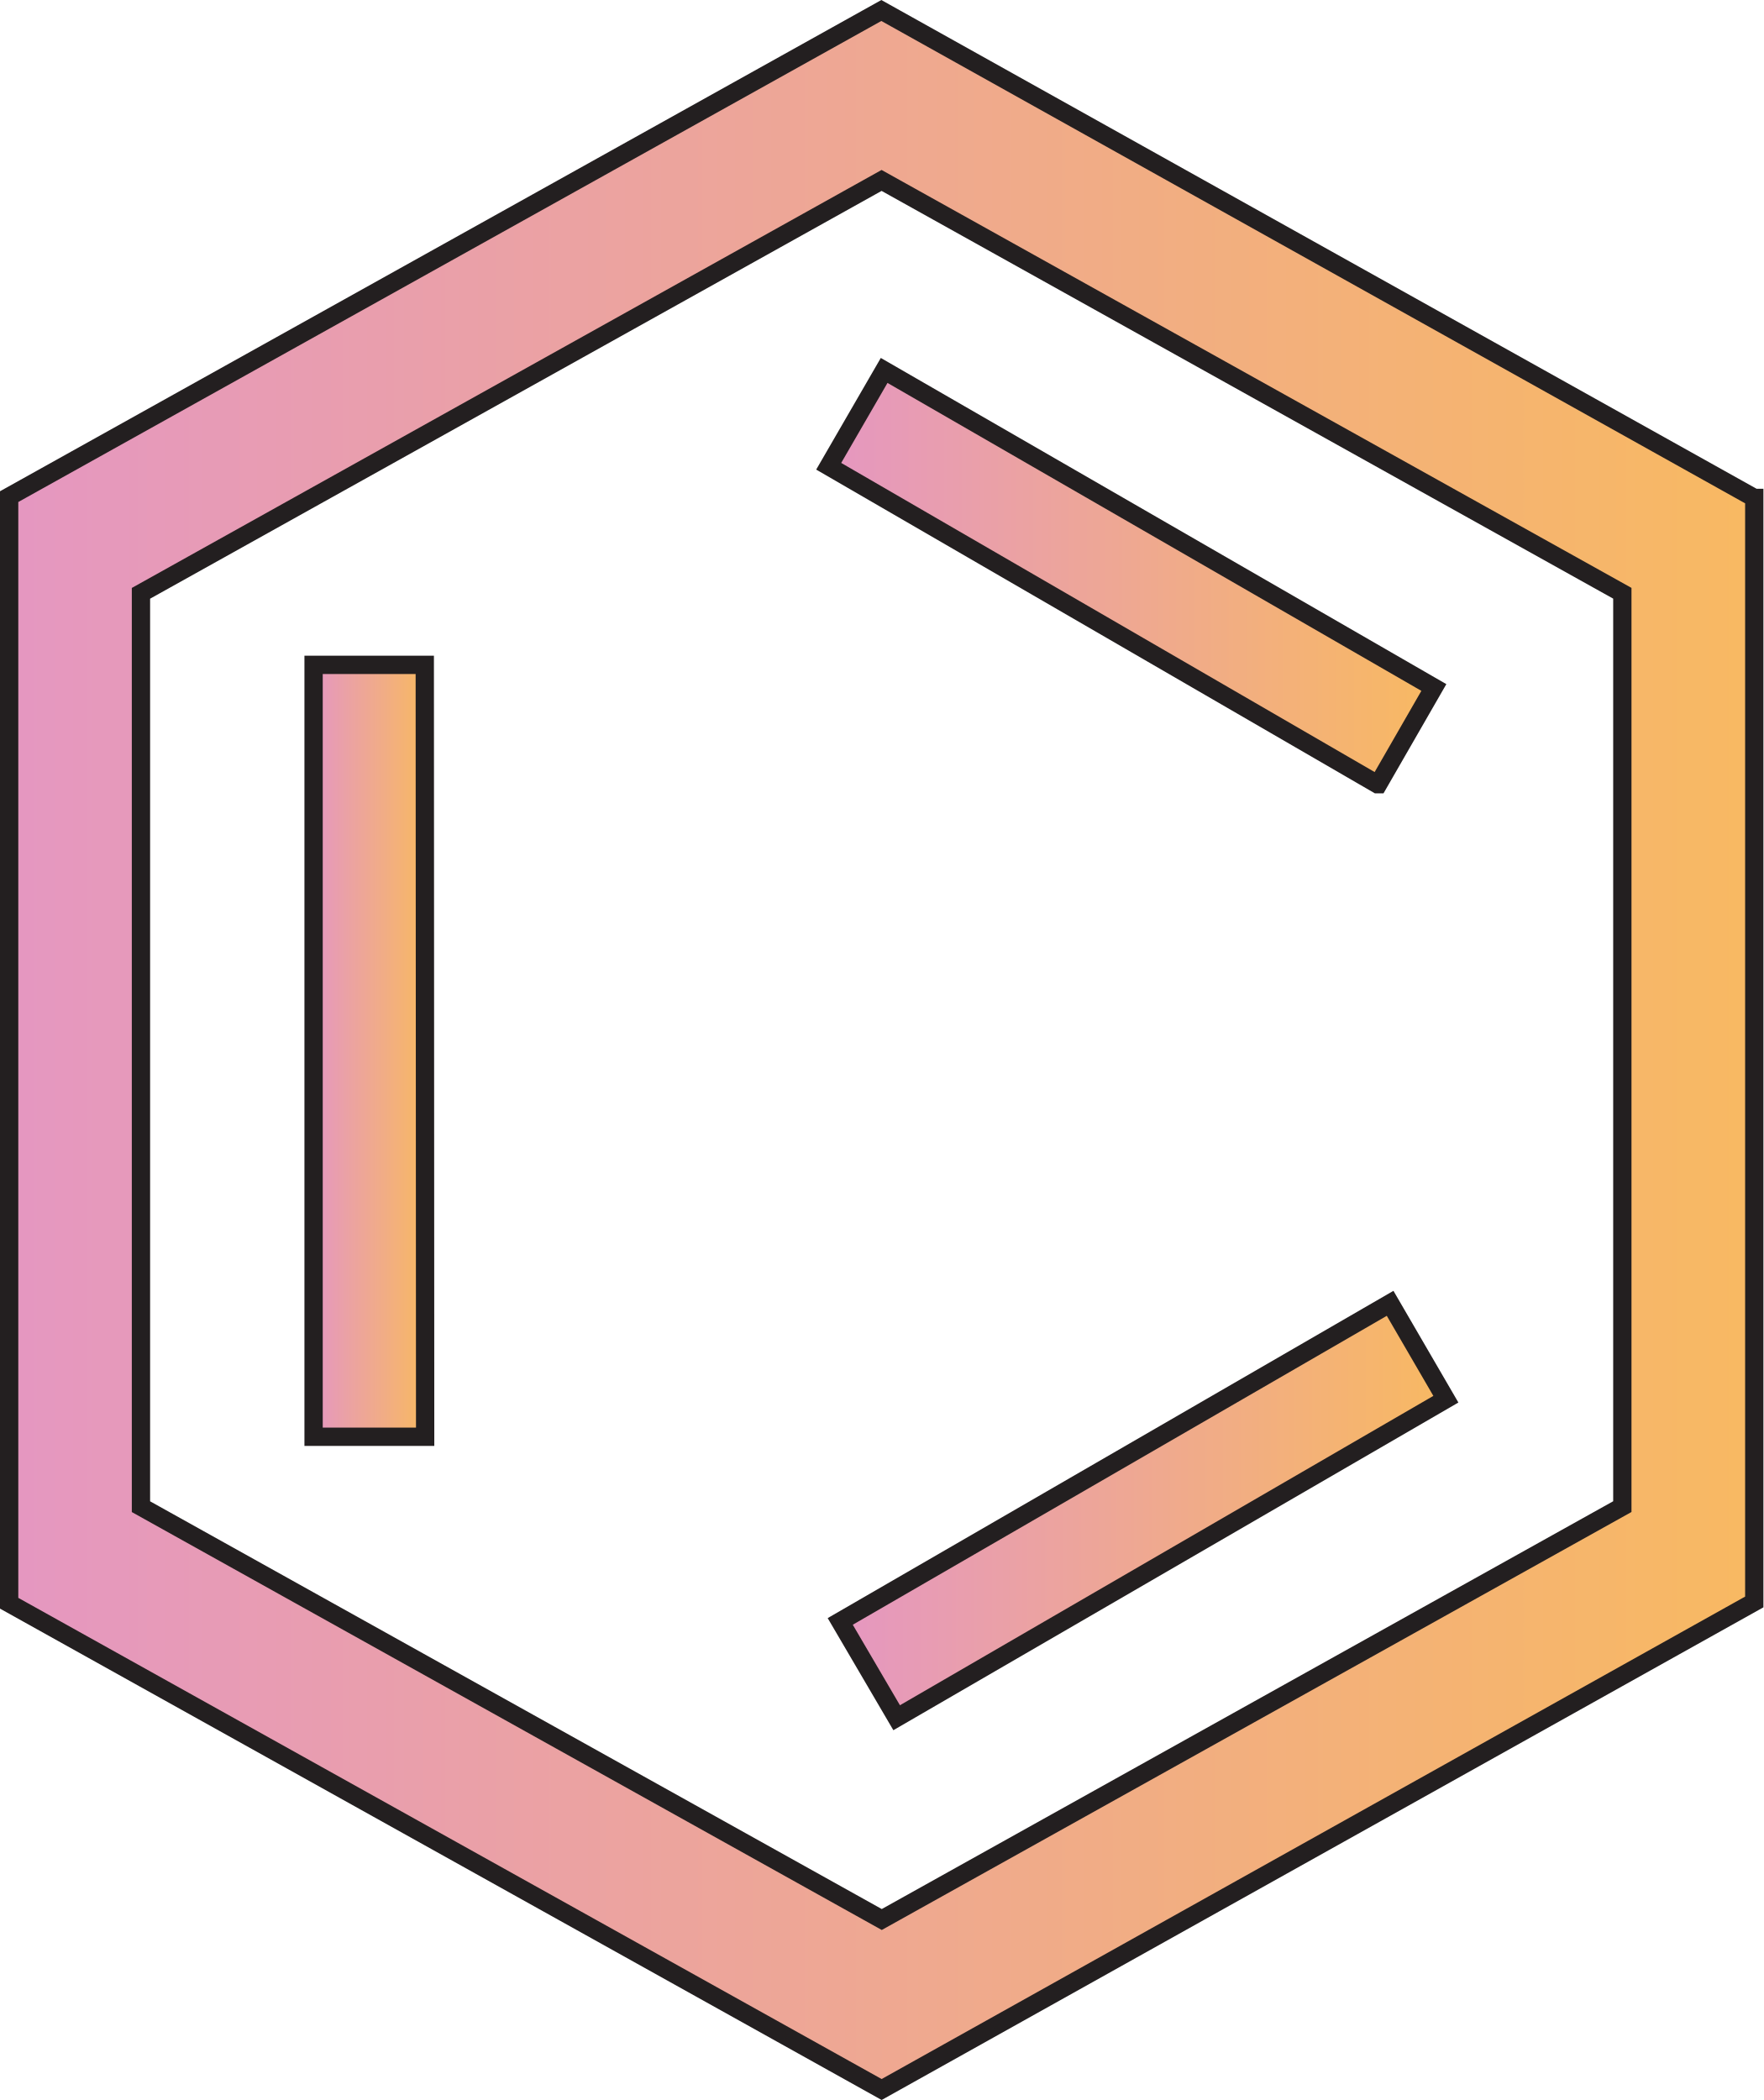
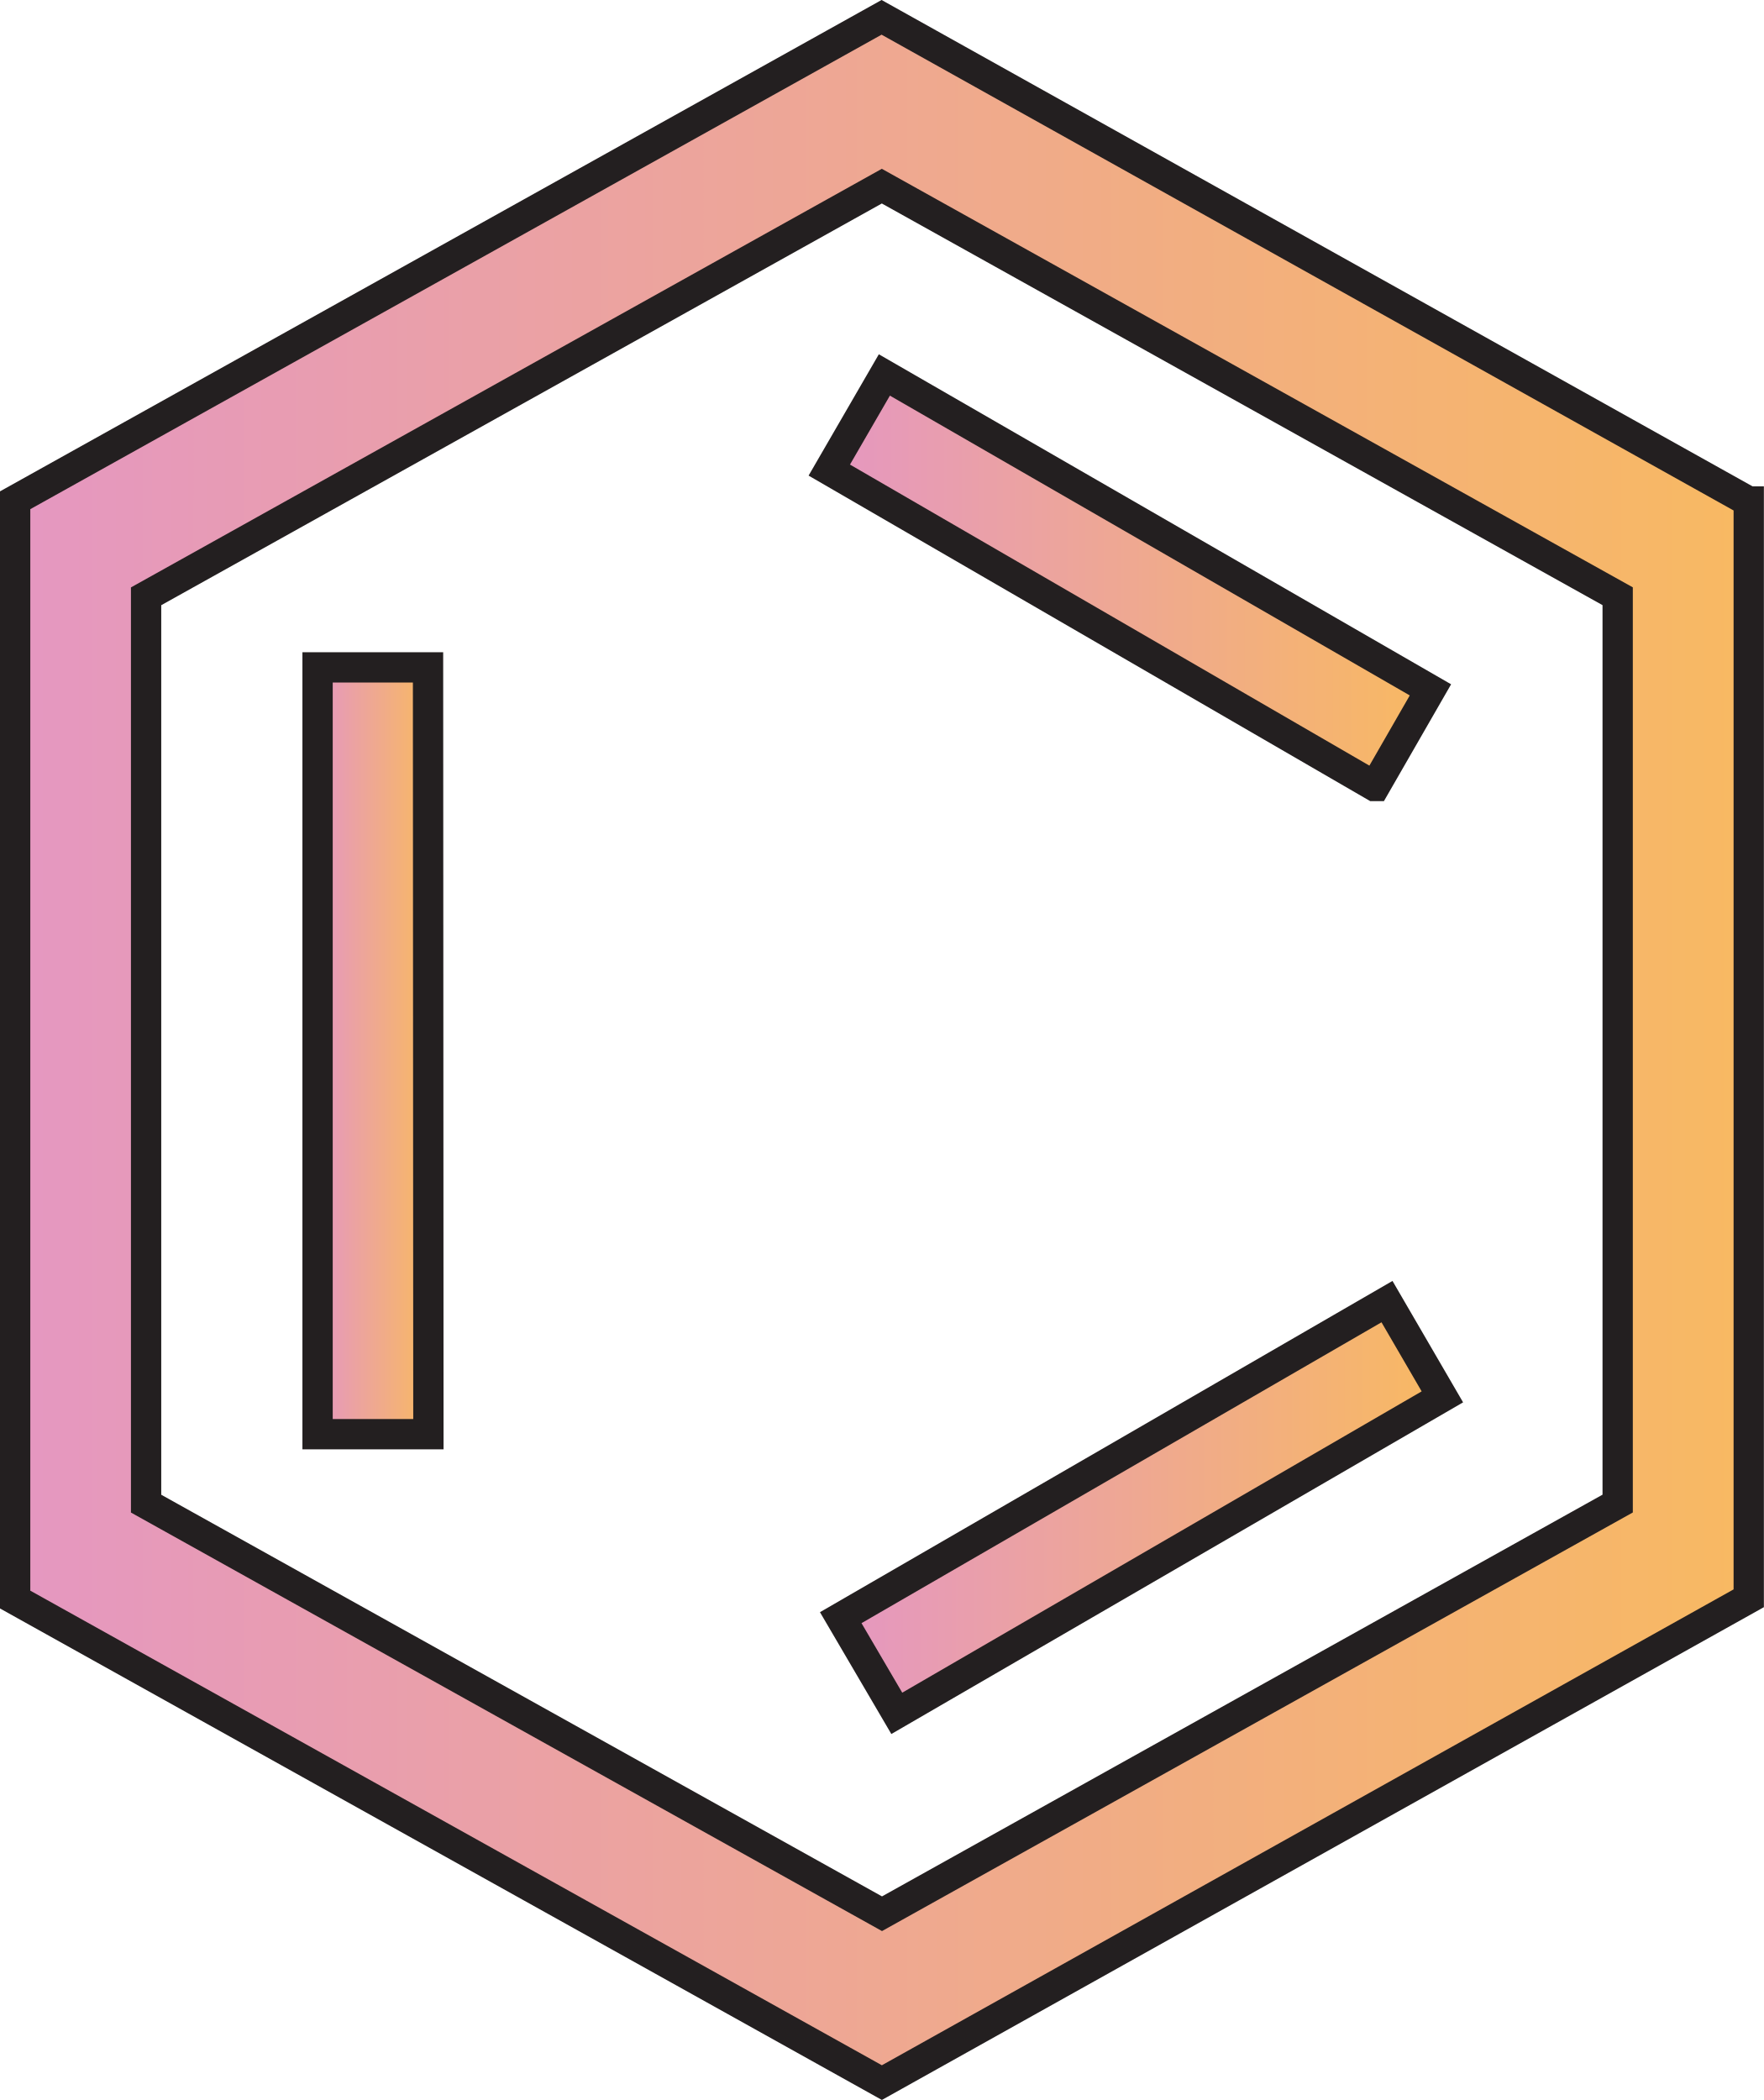
- <svg xmlns="http://www.w3.org/2000/svg" xmlns:xlink="http://www.w3.org/1999/xlink" id="Layer_2" data-name="Layer 2" viewBox="0 0 289.1 344.28">
+ <svg xmlns="http://www.w3.org/2000/svg" xmlns:xlink="http://www.w3.org/1999/xlink" id="Layer_2" data-name="Layer 2" viewBox="0 0 291.1 346.57">
  <defs>
    <style>
      .cls-1 {
-         fill: url(#linear-gradient-4);
+         fill: url(#linear-gradient);
      }

      .cls-1, .cls-2, .cls-3, .cls-4 {
        stroke: #231f20;
        stroke-miterlimit: 10;
-         stroke-width: 3px;
+         stroke-width: 5px;
      }

      .cls-2 {
-         fill: url(#linear-gradient);
+         fill: url(#linear-gradient-4);
      }

      .cls-3 {
-         fill: url(#linear-gradient-2);
+         fill: url(#linear-gradient-3);
      }

      .cls-4 {
-         fill: url(#linear-gradient-3);
+         fill: url(#linear-gradient-2);
      }
    </style>
-     <linearGradient id="linear-gradient" x1="135.86" y1="94.65" x2="235.07" y2="94.65" gradientUnits="userSpaceOnUse">
+     <linearGradient id="linear-gradient" x1="136.86" y1="95.79" x2="236.07" y2="95.79" gradientUnits="userSpaceOnUse">
      <stop offset="0" stop-color="#e597c1" />
      <stop offset="1" stop-color="#f8b962" />
    </linearGradient>
-     <linearGradient id="linear-gradient-2" x1="51.41" y1="172.27" x2="69.7" y2="172.27" xlink:href="#linear-gradient" />
-     <linearGradient id="linear-gradient-3" x1="137.75" y1="247.64" x2="237.04" y2="247.64" xlink:href="#linear-gradient" />
-     <linearGradient id="linear-gradient-4" x1="1.5" y1="172.14" x2="287.6" y2="172.14" xlink:href="#linear-gradient" />
+     <linearGradient id="linear-gradient-2" x1="52.41" y1="173.42" x2="70.7" y2="173.42" xlink:href="#linear-gradient" />
+     <linearGradient id="linear-gradient-3" x1="138.75" y1="248.79" x2="238.04" y2="248.79" xlink:href="#linear-gradient" />
+     <linearGradient id="linear-gradient-4" x1="2.5" y1="173.28" x2="288.6" y2="173.28" xlink:href="#linear-gradient" />
  </defs>
-   <polygon class="cls-2" points="144.95 60.73 135.86 76.44 225.8 128.56 225.95 128.56 235.07 112.71 144.95 60.73" />
-   <polygon class="cls-3" points="69.64 109 51.41 109 51.41 235.55 69.7 235.55 69.64 109" />
-   <polygon class="cls-4" points="137.75 265.82 147 281.61 237.04 229.39 227.9 213.67 137.75 265.82" />
-   <path class="cls-1" d="m287.59,81.63L144.49,1.72,1.5,81.42v181.42l143.04,79.72,143.06-79.93V81.63Zm-21.62,165.37l-121.41,67.69L23.11,247.01V97.27L144.53,29.58l121.44,67.68v149.74Z" />
+   <polygon class="cls-1" points="145.95 61.88 136.86 77.58 226.8 129.71 226.95 129.71 236.07 113.85 145.95 61.88" />
+   <polygon class="cls-4" points="70.64 110.14 52.41 110.14 52.41 236.69 70.7 236.69 70.64 110.14" />
+   <polygon class="cls-3" points="138.75 266.97 148 282.76 238.04 230.53 228.9 214.81 138.75 266.97" />
+   <path class="cls-2" d="m288.59,82.77L145.49,2.86,2.5,82.56v181.42l143.04,79.72,143.06-79.93V82.77Zm-21.62,165.37l-121.41,67.69L24.11,248.15V98.41L145.53,30.72l121.44,67.68v149.74Z" />
</svg>
